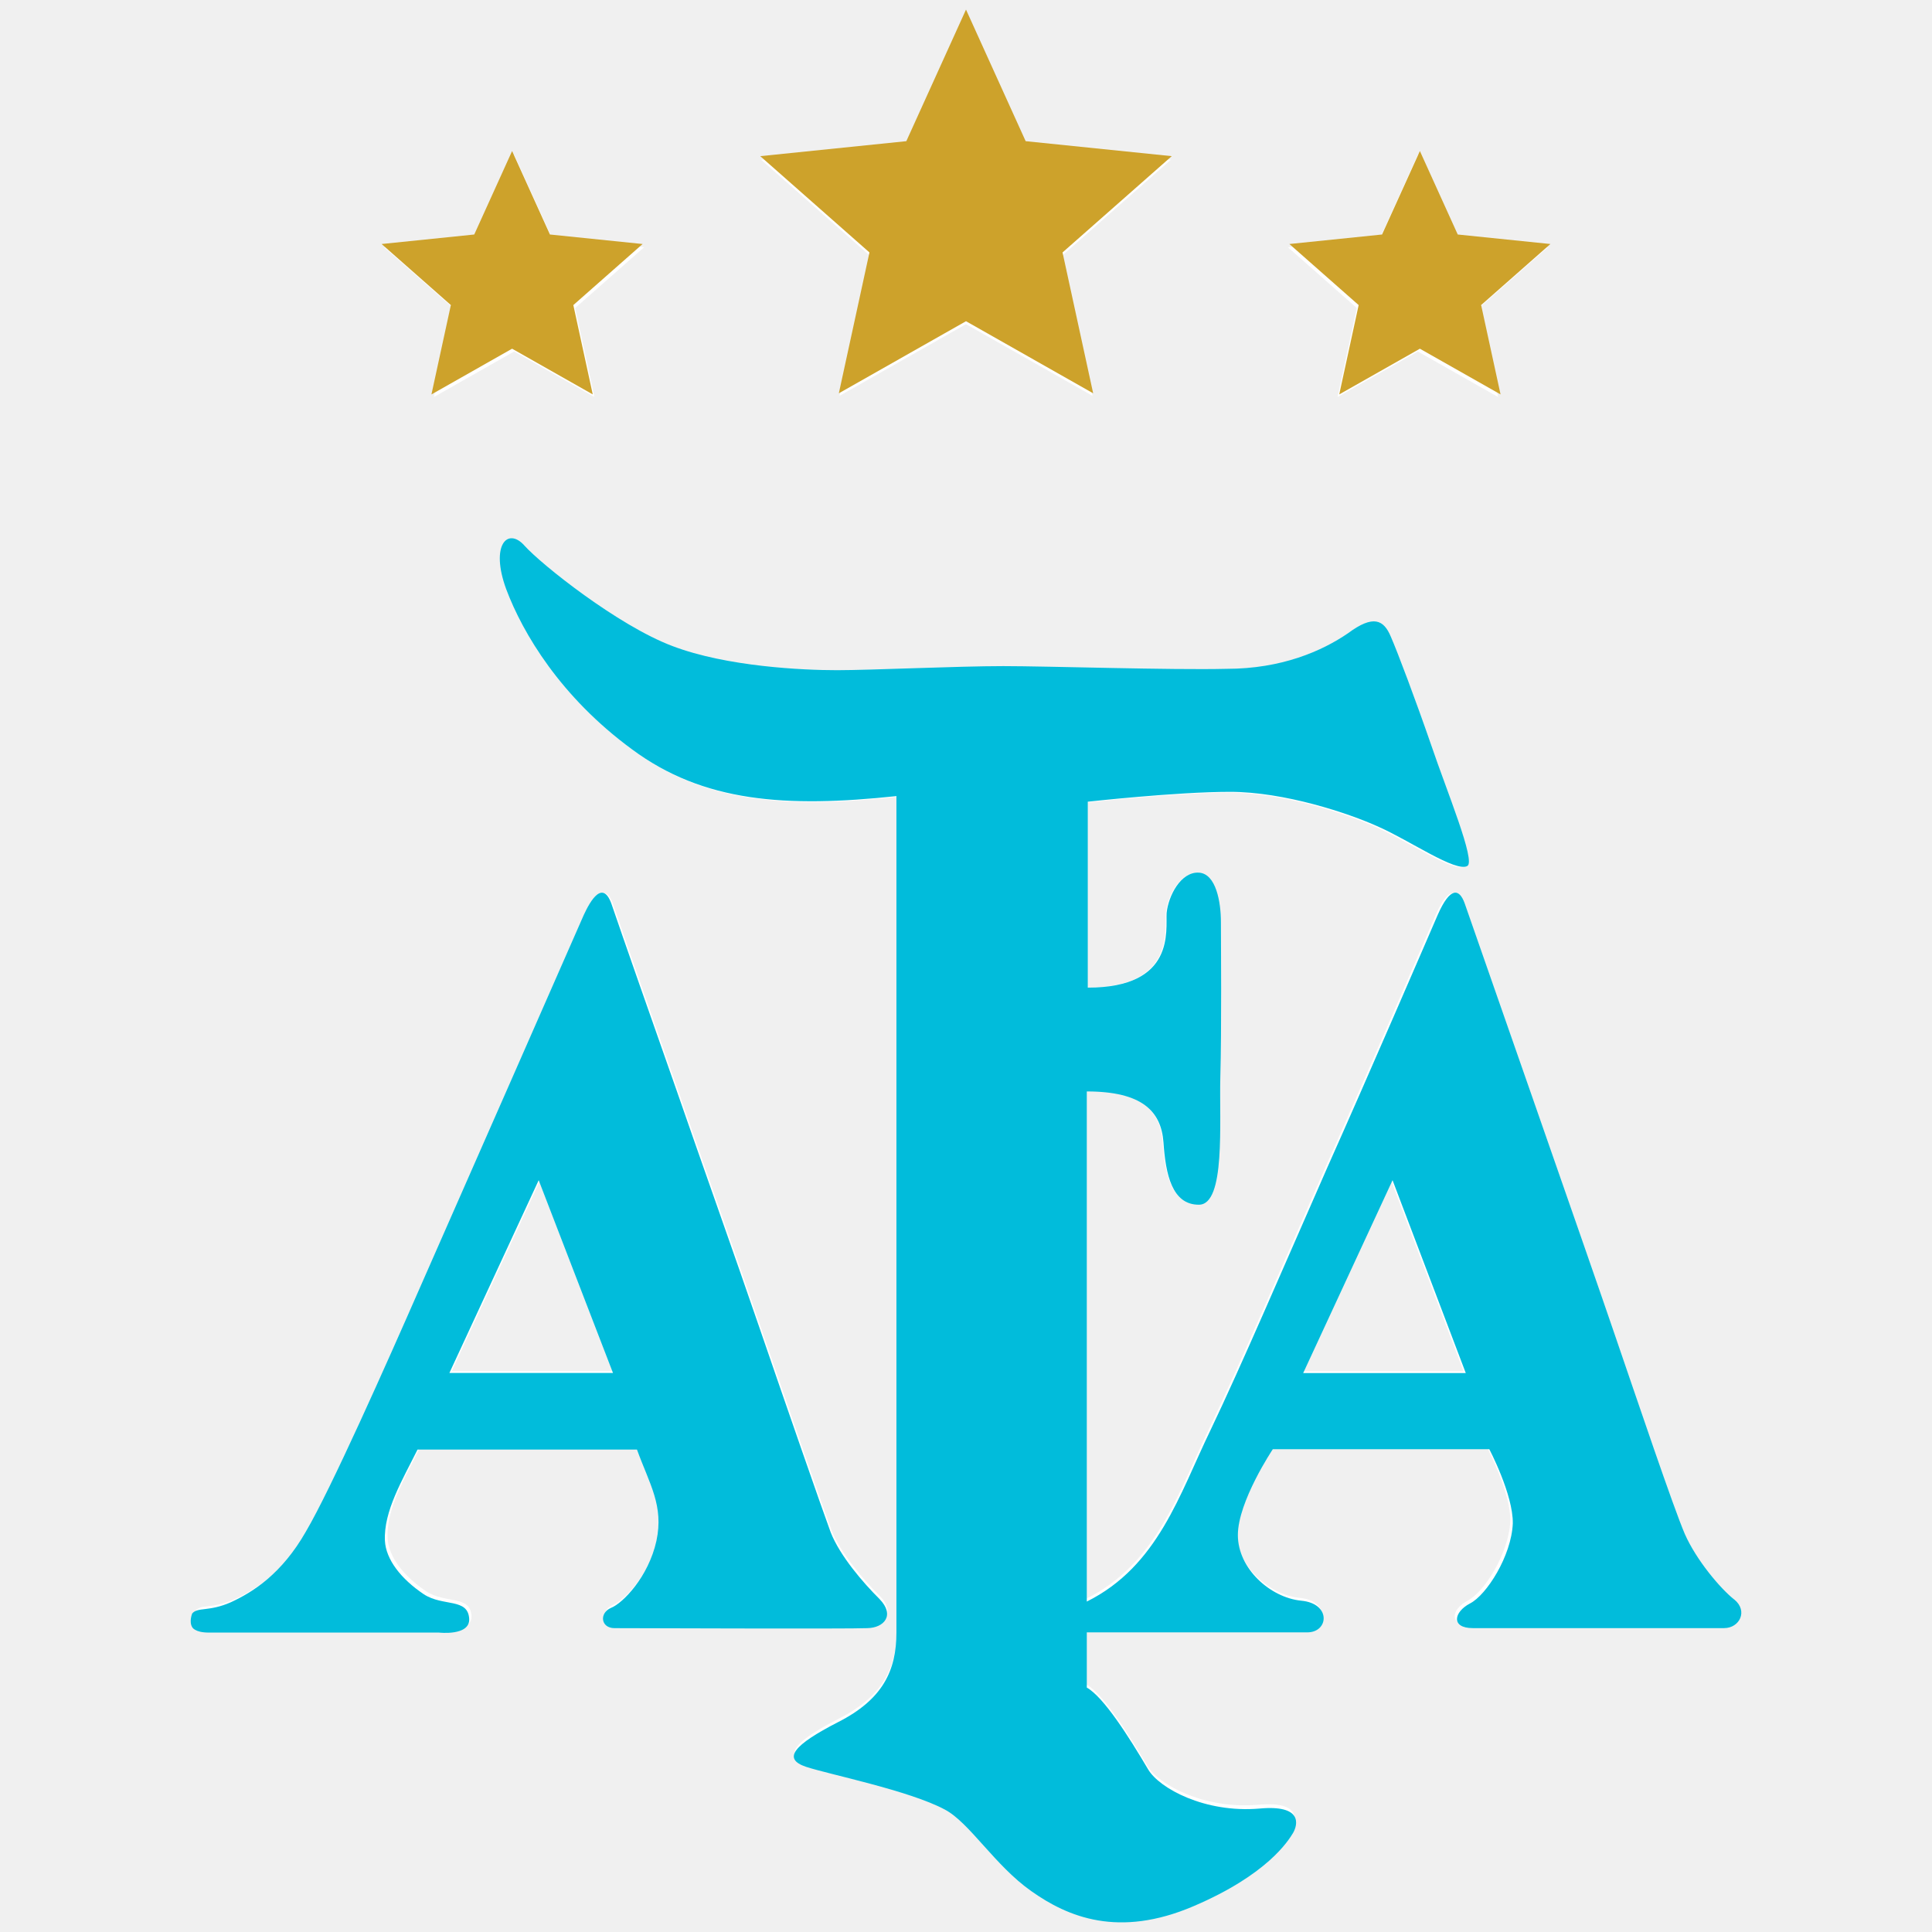
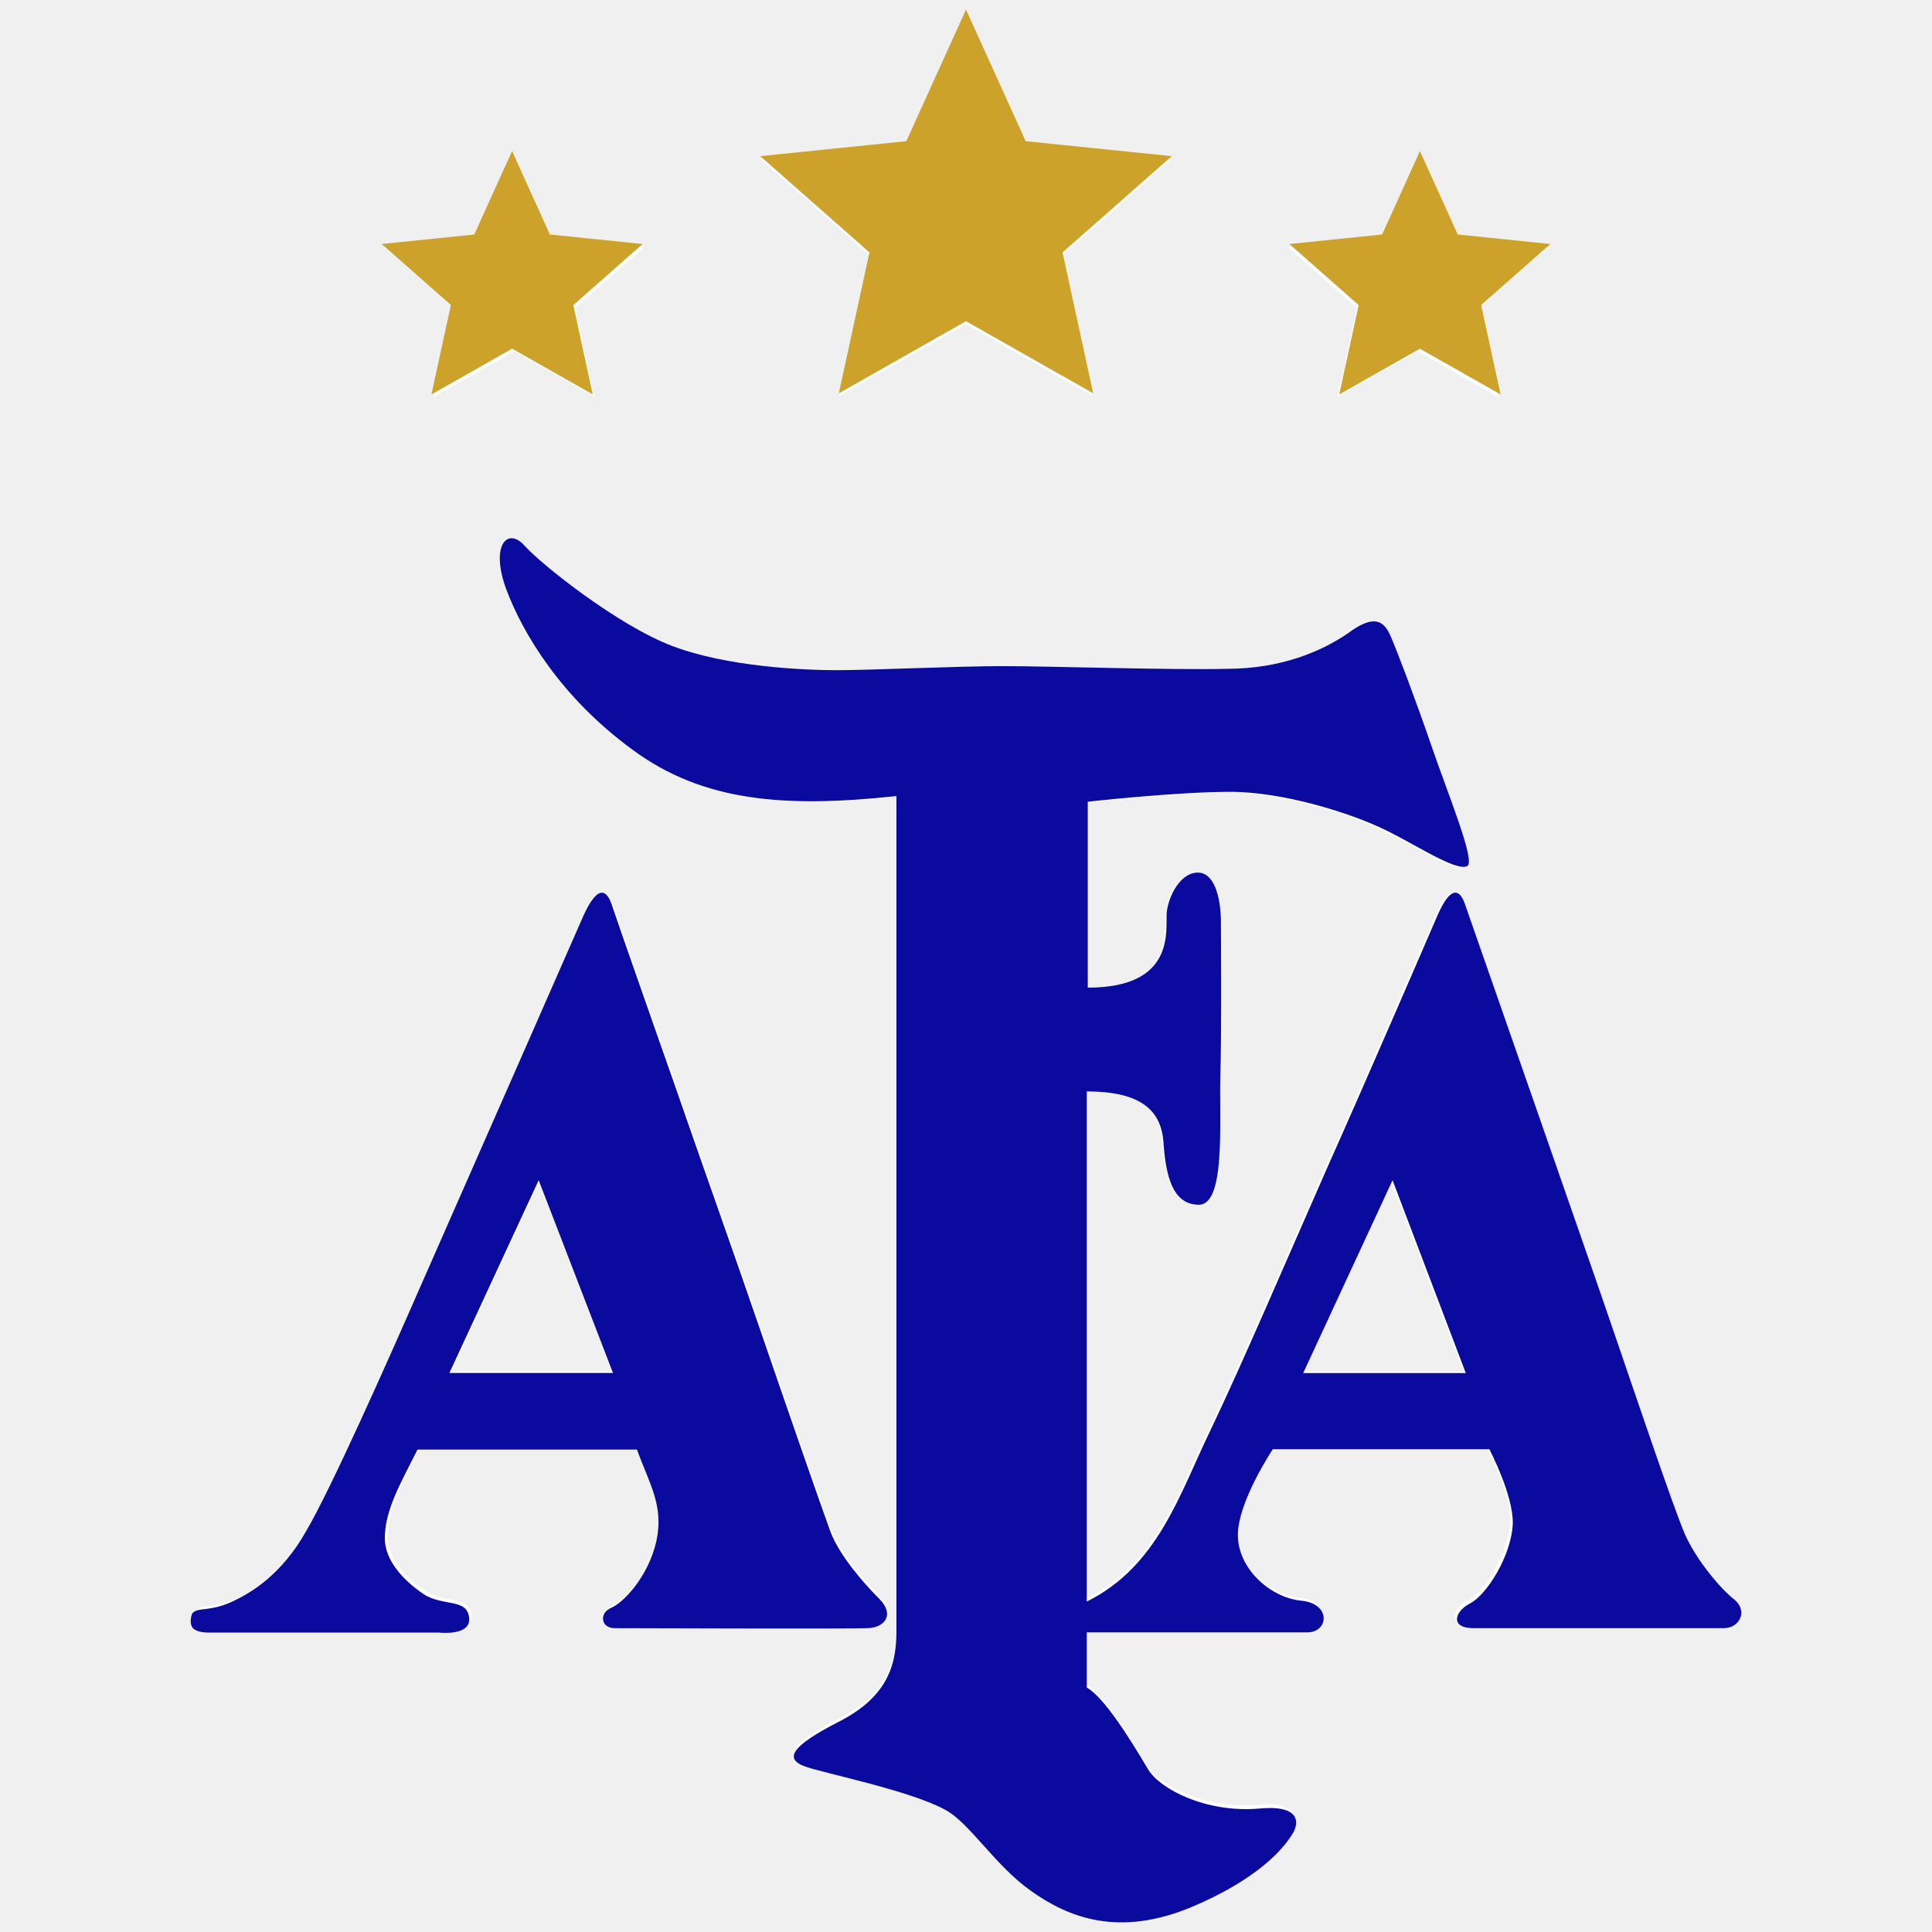
<svg xmlns="http://www.w3.org/2000/svg" id="Capa_1" data-name="Capa 1" viewBox="0 0 1713 1713">
  <defs>
    <style>
      .cls-1 {
-         fill: #01bcdb;
+         fill: #fff;
      }

      .cls-1, .cls-2, .cls-3 {
        fill-rule: evenodd;
        stroke-width: 0px;
      }

      .cls-2 {
-         fill: #fff;
+         fill: #cda22b;
      }

      .cls-3 {
-         fill: #cda22b;
+         fill: #0a0a9e;
      }
    </style>
  </defs>
  <g>
    <g>
-       <path class="cls-2" d="m400.54,1215.69l78.81-170.12,65.57,170.12h-144.38Zm379.63,199.54c-14.31-14.15-34.9-38.04-43.08-58.81-7.59-20.44-40-114.01-62.48-179.43-22.5-65.7-53.06-151.41-73.7-211.12-20.64-58.79-48.4-137.92-56.78-162.57-7.87-24.39-19.31-4.21-25.03,8.26-5.35,12.19-111.91,254.9-143.46,326.34-31.54,72.02-79.87,180.62-101.66,217.63-21.27,37.44-46.73,53.51-66.34,62.57-19.42,8.55-29.24,4.05-34.12,9.91,0,0-2.93,7.2,0,12.04,0,0,2.1,4.79,14.7,4.79h203.14s27.29,3.16,26.68-12.03c-.99-18.79-23.05-10.67-40.06-21.8-20.17-13.56-33.47-30.69-34.32-47.22-1.25-26.02,15.39-53.54,28.77-80.47h193.7c11.14,30.68,23.82,49.47,17.17,80.61-7.03,31.75-29.69,55.04-40.06,59.1-10.58,4.52-9.12,17.89,3.09,17.89s208.57.76,222.94,0c14.78-.14,24.99-11.28,10.93-25.71h0Z" />
-       <path class="cls-2" d="m1154.11,1215.8l78.88-170.23,64.64,170.23h-143.52Zm380.45,199.87c-12.36-9.78-33.4-34.75-43.58-57.76-10.21-23.75-41.93-117.9-62.2-177-20.39-60-127.42-366.03-132.2-379.89-4.83-13.23-12.86-14.26-23.68,10.25-10.52,24.35-60.92,141.2-97.44,223.01-36.32,82.55-76.17,175.64-103.21,232.04-27.32,56.42-46.25,119.89-109.13,151.17v-450.27c48.97,0,65.66,17.59,67.68,44.96,1.92,28.26,7.5,55.03,31.23,55.03s17.94-72.65,18.94-112.33c1.25-43.16.53-120.01.53-137.3s-4.24-42.57-19.46-43.47c-15.94-.91-26.93,20.45-28.46,35.64-.85,15.34,7.89,65.86-69.59,65.86v-164.09s78.16-8.72,125.64-8.72,104.41,18.65,131.31,30.99c27.05,11.9,68.06,40.31,78.08,34.43,7.59-4.19-18.08-65.86-31.83-106.46-13.78-39.86-29.55-81.82-35.73-95.94-6.2-14.74-15.3-19.69-37.74-3.03-23.04,15.81-58.77,31.44-107.19,31.44-48.55,1.21-157.01-2.39-197.1-2.39s-117,3.6-146.76,3.6-97.36-3.03-145.39-21.35c-47.87-18.05-115.54-71.89-130.45-88.59-14.93-16.68-30.39-.44-16.17,38.36,14.7,39.24,48.26,95.37,110.98,141.38,63.11,46.91,135.94,51.71,233.46,41.34v738.11c0,33.55-11.85,59.13-51.6,79.28-39.19,20.14-49.25,32.34-28.21,39.39,20.02,6.64,91.24,20.92,122.54,37.74,21.73,11.43,44.1,49.32,76.18,71.9,32.41,23.03,77.26,41.65,143.31,13.39,65.18-27.82,83.59-57.61,87.86-64.66,4.07-7.06,8.94-25.14-29.8-21.51-48.14,4.05-88.2-17.9-98.04-34.46-17.33-29.31-39.3-63.91-54.21-72.34v-48.73h194.63c18.94,0,21.3-25.54-5.43-27.96-27.19-2.7-55.88-28.25-55.88-57.91s30.85-75.8,30.85-75.8h191.07s21.18,40.16,20.73,65.59c-1.24,28.72-23.22,63.14-37.74,70.54-14.37,7.49-17.19,21.79,2.49,21.79h221.75c13.64,0,21.37-15.17,8.97-25.26h0Z" />
+       <path class="cls-1" d="m400.54,1215.69l78.81-170.12,65.57,170.12h-144.38Zm379.63,199.54c-14.31-14.15-34.9-38.04-43.08-58.81-7.59-20.44-40-114.01-62.48-179.43-22.5-65.7-53.06-151.41-73.7-211.12-20.64-58.79-48.4-137.92-56.78-162.57-7.87-24.39-19.31-4.21-25.03,8.26-5.35,12.19-111.91,254.9-143.46,326.34-31.54,72.02-79.87,180.62-101.66,217.63-21.27,37.44-46.73,53.51-66.34,62.57-19.42,8.55-29.24,4.05-34.12,9.91,0,0-2.93,7.2,0,12.04,0,0,2.1,4.79,14.7,4.79h203.14s27.29,3.16,26.68-12.03c-.99-18.79-23.05-10.67-40.06-21.8-20.17-13.56-33.47-30.69-34.32-47.22-1.25-26.02,15.39-53.54,28.77-80.47h193.7c11.14,30.68,23.82,49.47,17.17,80.61-7.03,31.75-29.69,55.04-40.06,59.1-10.58,4.52-9.12,17.89,3.09,17.89s208.57.76,222.94,0c14.78-.14,24.99-11.28,10.93-25.71h0Z" />
+       <path class="cls-1" d="m1154.11,1215.8l78.88-170.23,64.64,170.23h-143.52Zm380.45,199.87c-12.36-9.78-33.4-34.75-43.58-57.76-10.21-23.75-41.93-117.9-62.2-177-20.39-60-127.42-366.03-132.2-379.89-4.83-13.23-12.86-14.26-23.68,10.25-10.52,24.35-60.92,141.2-97.44,223.01-36.32,82.55-76.17,175.64-103.21,232.04-27.32,56.42-46.25,119.89-109.13,151.17v-450.27c48.97,0,65.66,17.59,67.68,44.96,1.92,28.26,7.5,55.03,31.23,55.03s17.94-72.65,18.94-112.33c1.25-43.16.53-120.01.53-137.3s-4.24-42.57-19.46-43.47c-15.94-.91-26.93,20.45-28.46,35.64-.85,15.34,7.89,65.86-69.59,65.86v-164.09s78.16-8.72,125.64-8.72,104.41,18.65,131.31,30.99c27.05,11.9,68.06,40.31,78.08,34.43,7.59-4.19-18.08-65.86-31.83-106.46-13.78-39.86-29.55-81.82-35.73-95.94-6.2-14.74-15.3-19.69-37.74-3.03-23.04,15.81-58.77,31.44-107.19,31.44-48.55,1.21-157.01-2.39-197.1-2.39s-117,3.6-146.76,3.6-97.36-3.03-145.39-21.35c-47.87-18.05-115.54-71.89-130.45-88.59-14.93-16.68-30.39-.44-16.17,38.36,14.7,39.24,48.26,95.37,110.98,141.38,63.11,46.91,135.94,51.71,233.46,41.34v738.11c0,33.55-11.85,59.13-51.6,79.28-39.19,20.14-49.25,32.34-28.21,39.39,20.02,6.64,91.24,20.92,122.54,37.74,21.73,11.43,44.1,49.32,76.18,71.9,32.41,23.03,77.26,41.65,143.31,13.39,65.18-27.82,83.59-57.61,87.86-64.66,4.07-7.06,8.94-25.14-29.8-21.51-48.14,4.05-88.2-17.9-98.04-34.46-17.33-29.31-39.3-63.91-54.21-72.34v-48.73h194.63c18.94,0,21.3-25.54-5.43-27.96-27.19-2.7-55.88-28.25-55.88-57.91s30.85-75.8,30.85-75.8h191.07s21.18,40.16,20.73,65.59c-1.24,28.72-23.22,63.14-37.74,70.54-14.37,7.49-17.19,21.79,2.49,21.79h221.75c13.64,0,21.37-15.17,8.97-25.26h0Z" />
    </g>
    <g>
-       <polygon class="cls-2" points="455.88 137.2 489.28 210.86 571.06 219.25 509.93 273.16 527.07 352.01 455.88 311.66 384.69 352.01 401.82 273.16 340.69 219.25 422.47 210.86 455.88 137.2 455.88 137.2" />
-       <polygon class="cls-2" points="1257.12 137.2 1290.53 210.86 1372.31 219.25 1311.17 273.16 1328.31 352.01 1257.12 311.66 1185.93 352.01 1203.07 273.16 1141.93 219.25 1223.72 210.86 1257.12 137.2 1257.12 137.2" />
-       <polygon class="cls-2" points="856.5 12.34 909.16 128.48 1038.11 141.7 941.71 226.7 968.74 351.01 856.5 287.4 744.26 351.01 771.28 226.7 674.89 141.7 803.83 128.48 856.5 12.34 856.5 12.34" />
+       <polygon class="cls-1" points="455.88 137.2 489.28 210.86 571.06 219.25 509.93 273.16 527.07 352.01 455.88 311.66 384.69 352.01 401.82 273.16 340.69 219.25 422.47 210.86 455.88 137.2 455.88 137.2" />
+       <polygon class="cls-1" points="1257.12 137.2 1290.53 210.86 1372.31 219.25 1311.17 273.16 1328.31 352.01 1257.12 311.66 1185.93 352.01 1203.07 273.16 1141.93 219.25 1223.72 210.86 1257.12 137.2 1257.12 137.2" />
+       <polygon class="cls-1" points="856.5 12.34 909.16 128.48 1038.11 141.7 941.71 226.7 968.74 351.01 856.5 287.4 744.26 351.01 771.28 226.7 674.89 141.7 803.83 128.48 856.5 12.34 856.5 12.34" />
    </g>
  </g>
  <g>
    <g>
-       <path class="cls-1" d="m398.46,1217.32l79.17-170.89,65.87,170.89h-145.04Zm381.36,200.44c-14.37-14.22-35.06-38.21-43.28-59.08-7.62-20.53-40.19-114.53-62.76-180.25-22.61-66-53.3-152.1-74.04-212.08-20.74-59.06-48.63-138.55-57.03-163.31-7.91-24.5-19.39-4.23-25.15,8.3-5.37,12.25-112.42,256.06-144.12,327.83-31.68,72.35-80.23,181.44-102.12,218.62-21.36,37.61-46.94,53.76-66.65,62.85-19.51,8.59-29.38,4.07-34.27,9.96,0,0-2.94,7.23,0,12.1,0,0,2.11,4.82,14.76,4.82h204.06s27.42,3.18,26.8-12.08c-1-18.88-23.15-10.72-40.25-21.9-20.26-13.62-33.63-30.83-34.48-47.43-1.25-26.14,15.46-53.79,28.9-80.84h194.58c11.19,30.82,23.93,49.7,17.24,80.98-7.06,31.89-29.83,55.29-40.25,59.37-10.62,4.54-9.16,17.97,3.1,17.97s209.51.76,223.96,0c14.84-.14,25.1-11.33,10.98-25.83h0Z" />
-       <path class="cls-1" d="m1155.46,1217.43l79.24-171,64.93,171h-144.17Zm382.19,200.78c-12.41-9.82-33.55-34.91-43.78-58.02-10.26-23.86-42.12-118.44-62.49-177.81-20.48-60.27-128-367.7-132.8-381.62-4.85-13.3-12.92-14.32-23.79,10.29-10.57,24.47-61.2,141.85-97.89,224.02-36.48,82.92-76.52,176.44-103.68,233.1-27.45,56.67-46.46,120.43-109.62,151.86v-452.31c49.19,0,65.96,17.67,67.99,45.16,1.93,28.39,7.54,55.28,31.38,55.28s18.02-72.98,19.02-112.85c1.25-43.36.53-120.56.53-137.93s-4.26-42.76-19.55-43.66c-16.02-.92-27.06,20.54-28.59,35.8-.85,15.41,7.93,66.16-69.91,66.16v-164.84s78.52-8.76,126.21-8.76,104.89,18.73,131.9,31.13c27.17,11.96,68.37,40.5,78.44,34.59,7.62-4.21-18.16-66.15-31.97-106.95-13.84-40.05-29.69-82.19-35.89-96.38-6.22-14.81-15.37-19.78-37.91-3.04-23.14,15.88-59.04,31.58-107.67,31.58-48.77,1.21-157.73-2.4-198-2.4s-117.53,3.61-147.43,3.61-97.81-3.04-146.06-21.45c-48.09-18.13-116.06-72.22-131.04-88.99-15-16.76-30.53-.44-16.25,38.53,14.77,39.42,48.48,95.8,111.48,142.02,63.39,47.12,136.56,51.94,234.53,41.53v741.46c0,33.7-11.9,59.39-51.83,79.64-39.37,20.23-49.48,32.49-28.34,39.57,20.11,6.67,91.65,21.01,123.1,37.91,21.83,11.48,44.3,49.55,76.53,72.23,32.56,23.13,77.61,41.84,143.96,13.45,65.47-27.95,83.97-57.87,88.26-64.95,4.09-7.09,8.98-25.25-29.94-21.61-48.36,4.07-88.6-17.98-98.48-34.61-17.4-29.45-39.48-64.2-54.46-72.67v-48.95h195.52c19.02,0,21.4-25.65-5.45-28.09-27.31-2.71-56.13-28.38-56.13-58.17s30.99-76.14,30.99-76.14h191.94s21.28,40.34,20.83,65.89c-1.24,28.85-23.33,63.43-37.91,70.86-14.43,7.53-17.27,21.88,2.5,21.88h222.76c13.7,0,21.46-15.24,9.02-25.38h0Z" />
+       <path class="cls-3" d="m398.46,1217.32l79.17-170.89,65.87,170.89h-145.04Zm381.36,200.44c-14.37-14.22-35.06-38.21-43.28-59.08-7.62-20.53-40.19-114.53-62.76-180.25-22.61-66-53.3-152.1-74.04-212.08-20.74-59.06-48.63-138.55-57.03-163.31-7.91-24.5-19.39-4.23-25.15,8.3-5.37,12.25-112.42,256.06-144.12,327.83-31.68,72.35-80.23,181.44-102.12,218.62-21.36,37.61-46.94,53.76-66.65,62.85-19.51,8.59-29.38,4.07-34.27,9.96,0,0-2.94,7.23,0,12.1,0,0,2.11,4.82,14.76,4.82h204.06s27.42,3.18,26.8-12.08c-1-18.88-23.15-10.72-40.25-21.9-20.26-13.62-33.63-30.83-34.48-47.43-1.25-26.14,15.46-53.79,28.9-80.84h194.58c11.19,30.82,23.93,49.7,17.24,80.98-7.06,31.89-29.83,55.29-40.25,59.37-10.62,4.54-9.16,17.97,3.1,17.97s209.51.76,223.96,0c14.84-.14,25.1-11.33,10.98-25.83h0Z" />
+       <path class="cls-3" d="m1155.46,1217.43l79.24-171,64.93,171h-144.17Zm382.19,200.78c-12.41-9.82-33.55-34.91-43.78-58.02-10.26-23.86-42.12-118.44-62.49-177.81-20.48-60.27-128-367.7-132.8-381.62-4.85-13.3-12.92-14.32-23.79,10.29-10.57,24.47-61.2,141.85-97.89,224.02-36.48,82.92-76.52,176.44-103.68,233.1-27.45,56.67-46.46,120.43-109.62,151.86v-452.31c49.19,0,65.96,17.67,67.99,45.16,1.93,28.39,7.54,55.28,31.38,55.28s18.02-72.98,19.02-112.85c1.25-43.36.53-120.56.53-137.93s-4.26-42.76-19.55-43.66c-16.02-.92-27.06,20.54-28.59,35.8-.85,15.41,7.93,66.16-69.91,66.16v-164.84s78.52-8.76,126.21-8.76,104.89,18.73,131.9,31.13c27.17,11.96,68.37,40.5,78.44,34.59,7.62-4.21-18.16-66.15-31.97-106.95-13.84-40.05-29.69-82.19-35.89-96.38-6.22-14.81-15.37-19.78-37.91-3.04-23.14,15.88-59.04,31.58-107.67,31.58-48.77,1.21-157.73-2.4-198-2.4s-117.53,3.61-147.43,3.61-97.81-3.04-146.06-21.45c-48.09-18.13-116.06-72.22-131.04-88.99-15-16.76-30.53-.44-16.25,38.53,14.77,39.42,48.48,95.8,111.48,142.02,63.39,47.12,136.56,51.94,234.53,41.53v741.46c0,33.7-11.9,59.39-51.83,79.64-39.37,20.23-49.48,32.49-28.34,39.57,20.11,6.67,91.65,21.01,123.1,37.91,21.83,11.48,44.3,49.55,76.53,72.23,32.56,23.13,77.61,41.84,143.96,13.45,65.47-27.95,83.97-57.87,88.26-64.95,4.09-7.09,8.98-25.25-29.94-21.61-48.36,4.07-88.6-17.98-98.48-34.61-17.4-29.45-39.48-64.2-54.46-72.67v-48.95h195.52c19.02,0,21.4-25.65-5.45-28.09-27.31-2.71-56.13-28.38-56.13-58.17s30.99-76.14,30.99-76.14h191.94s21.28,40.34,20.83,65.89c-1.24,28.85-23.33,63.43-37.91,70.86-14.43,7.53-17.27,21.88,2.5,21.88h222.76c13.7,0,21.46-15.24,9.02-25.38h0Z" />
    </g>
    <g>
-       <polygon class="cls-3" points="454.05 133.92 487.61 207.92 569.76 216.35 508.35 270.5 525.57 349.71 454.05 309.18 382.54 349.71 399.75 270.5 338.34 216.35 420.49 207.92 454.05 133.92 454.05 133.92" />
-       <polygon class="cls-3" points="1258.94 133.92 1292.5 207.92 1374.66 216.35 1313.24 270.5 1330.46 349.71 1258.94 309.18 1187.43 349.71 1204.64 270.5 1143.23 216.35 1225.39 207.92 1258.94 133.92 1258.94 133.92" />
-       <polygon class="cls-3" points="856.5 8.5 909.4 125.17 1038.93 138.45 942.1 223.83 969.25 348.71 856.5 284.81 743.75 348.71 770.89 223.83 674.07 138.45 803.59 125.17 856.5 8.5 856.5 8.5" />
+       <polygon class="cls-2" points="454.05 133.92 487.61 207.92 569.76 216.35 508.35 270.5 525.57 349.71 454.05 309.18 382.54 349.71 399.75 270.5 338.34 216.35 420.49 207.92 454.05 133.92 454.05 133.92" />
+       <polygon class="cls-2" points="1258.94 133.92 1292.5 207.92 1374.66 216.35 1313.24 270.5 1330.46 349.71 1258.94 309.18 1187.43 349.71 1204.64 270.5 1143.23 216.35 1225.39 207.92 1258.94 133.92 1258.94 133.92" />
+       <polygon class="cls-2" points="856.5 8.5 909.4 125.17 1038.93 138.45 942.1 223.83 969.25 348.71 856.5 284.81 743.75 348.71 770.89 223.83 674.07 138.45 803.59 125.17 856.5 8.5 856.5 8.5" />
    </g>
  </g>
</svg>
